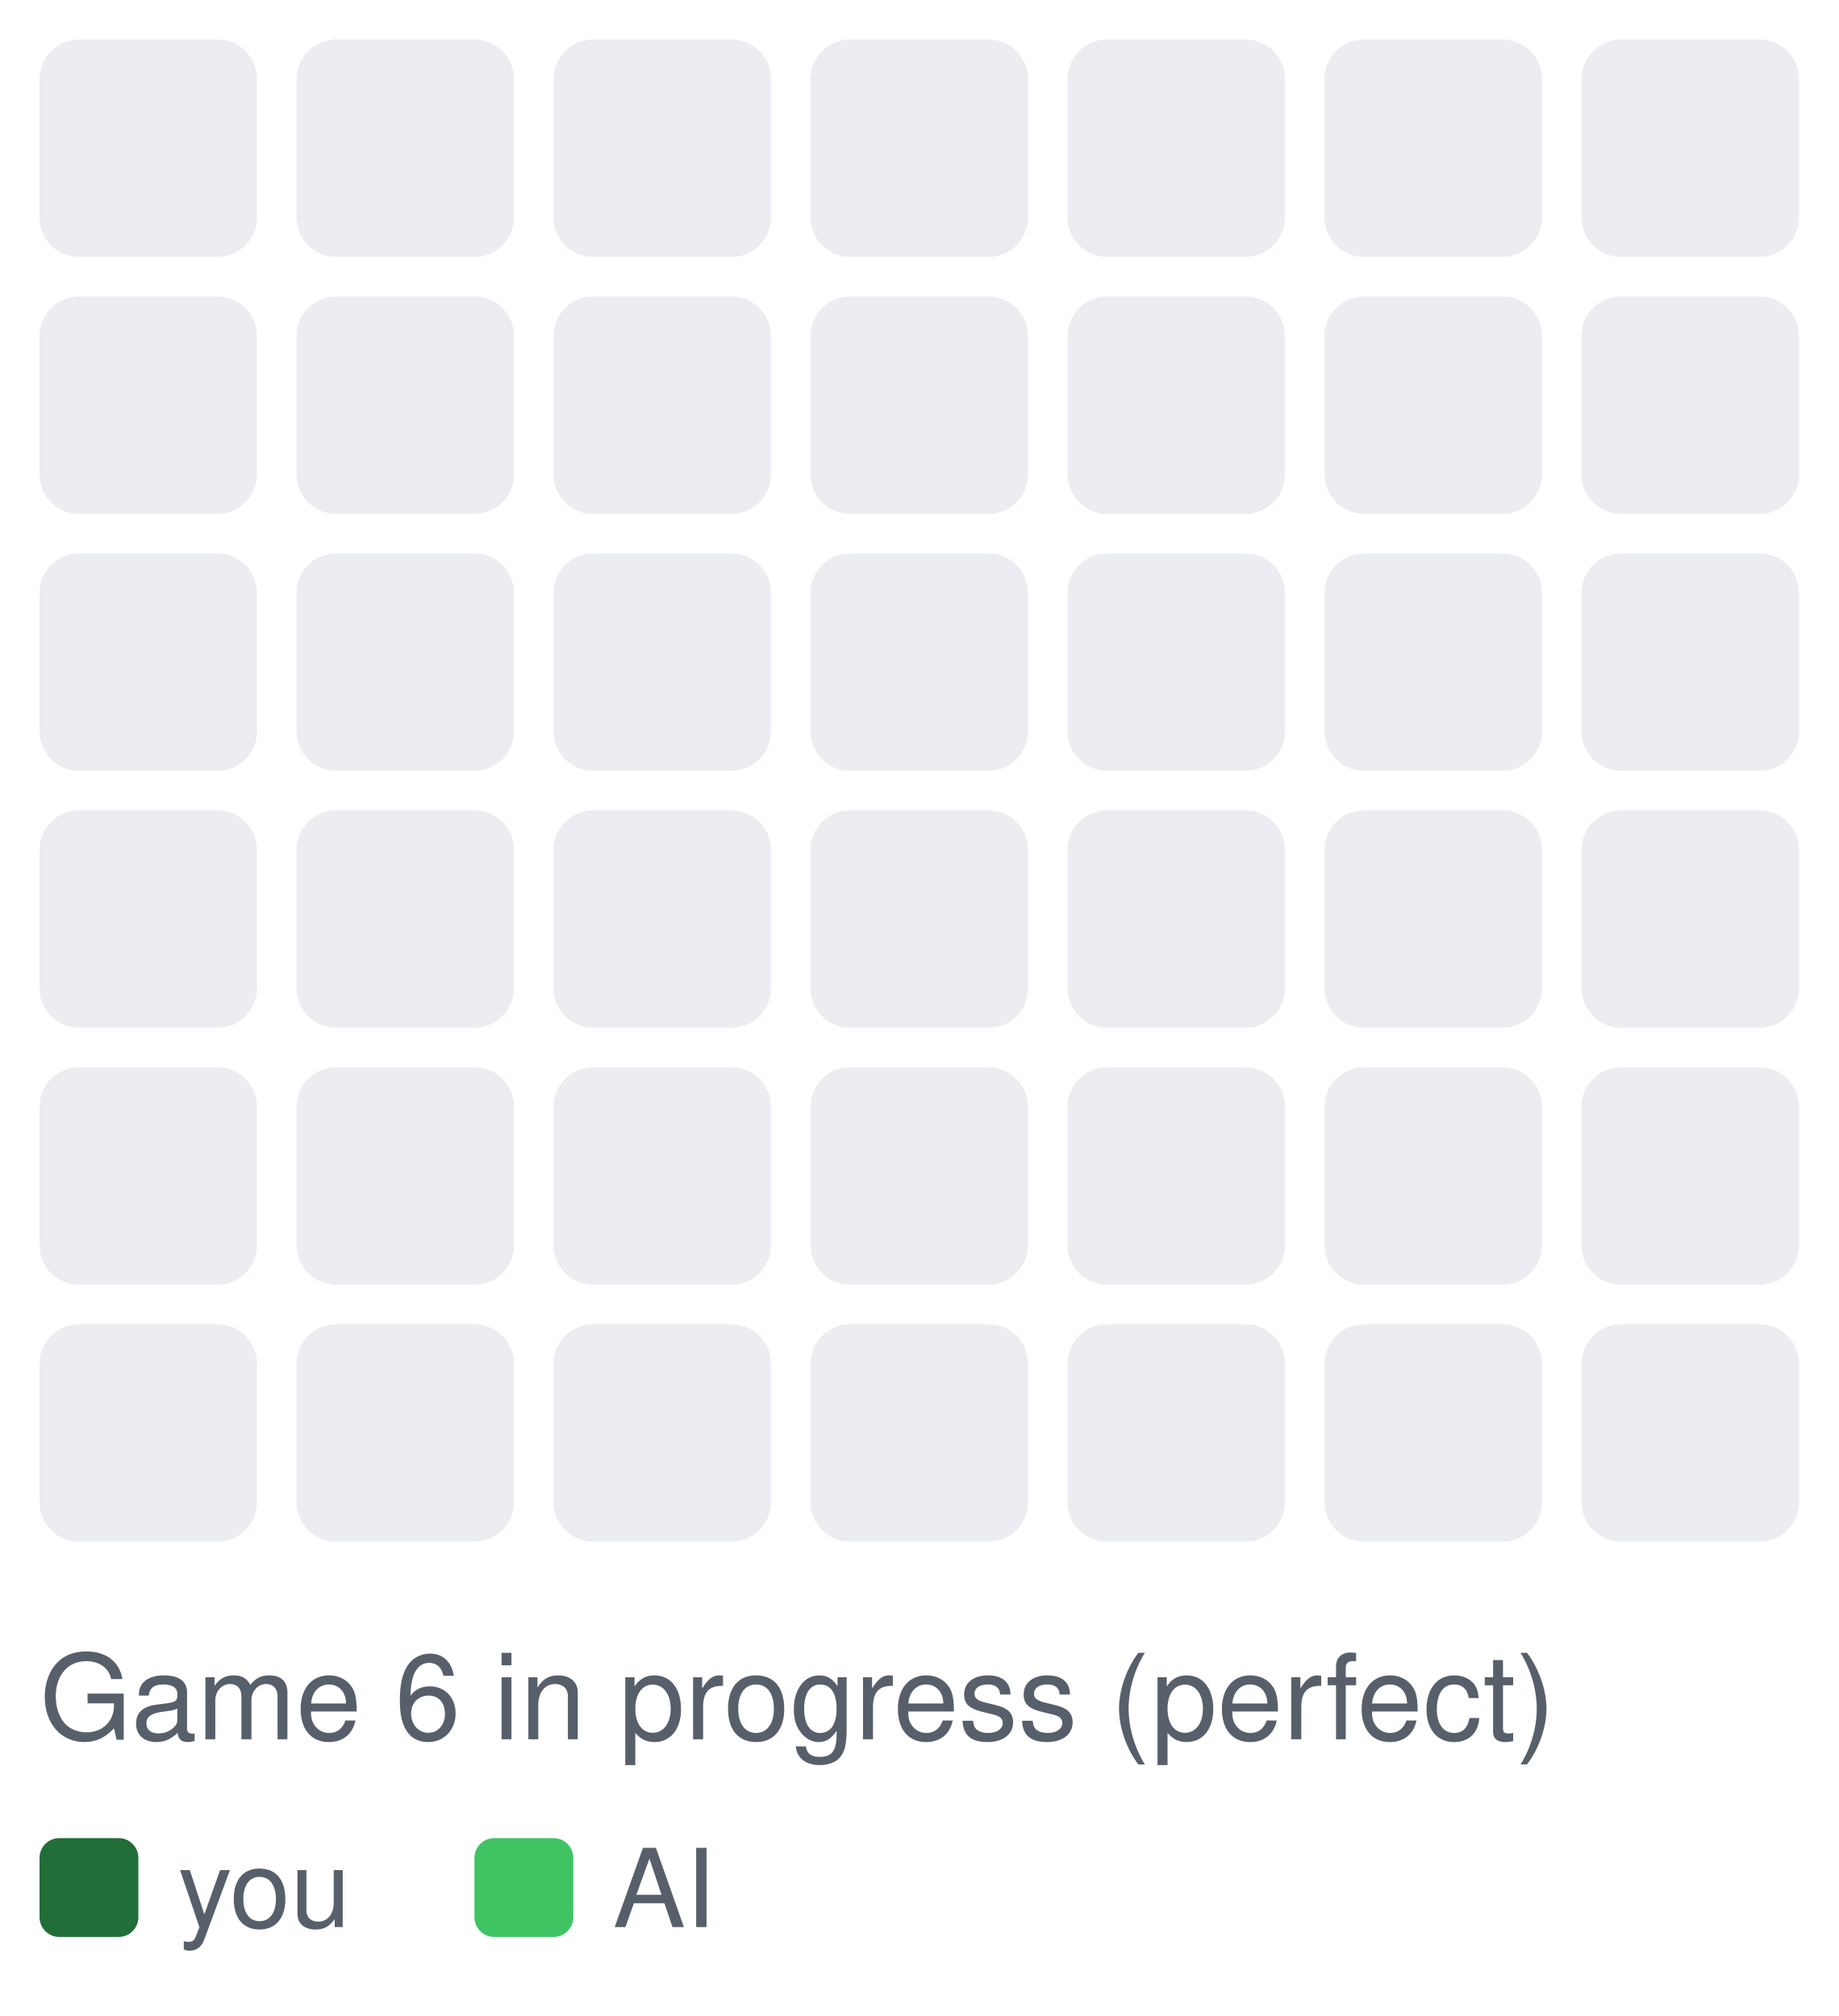
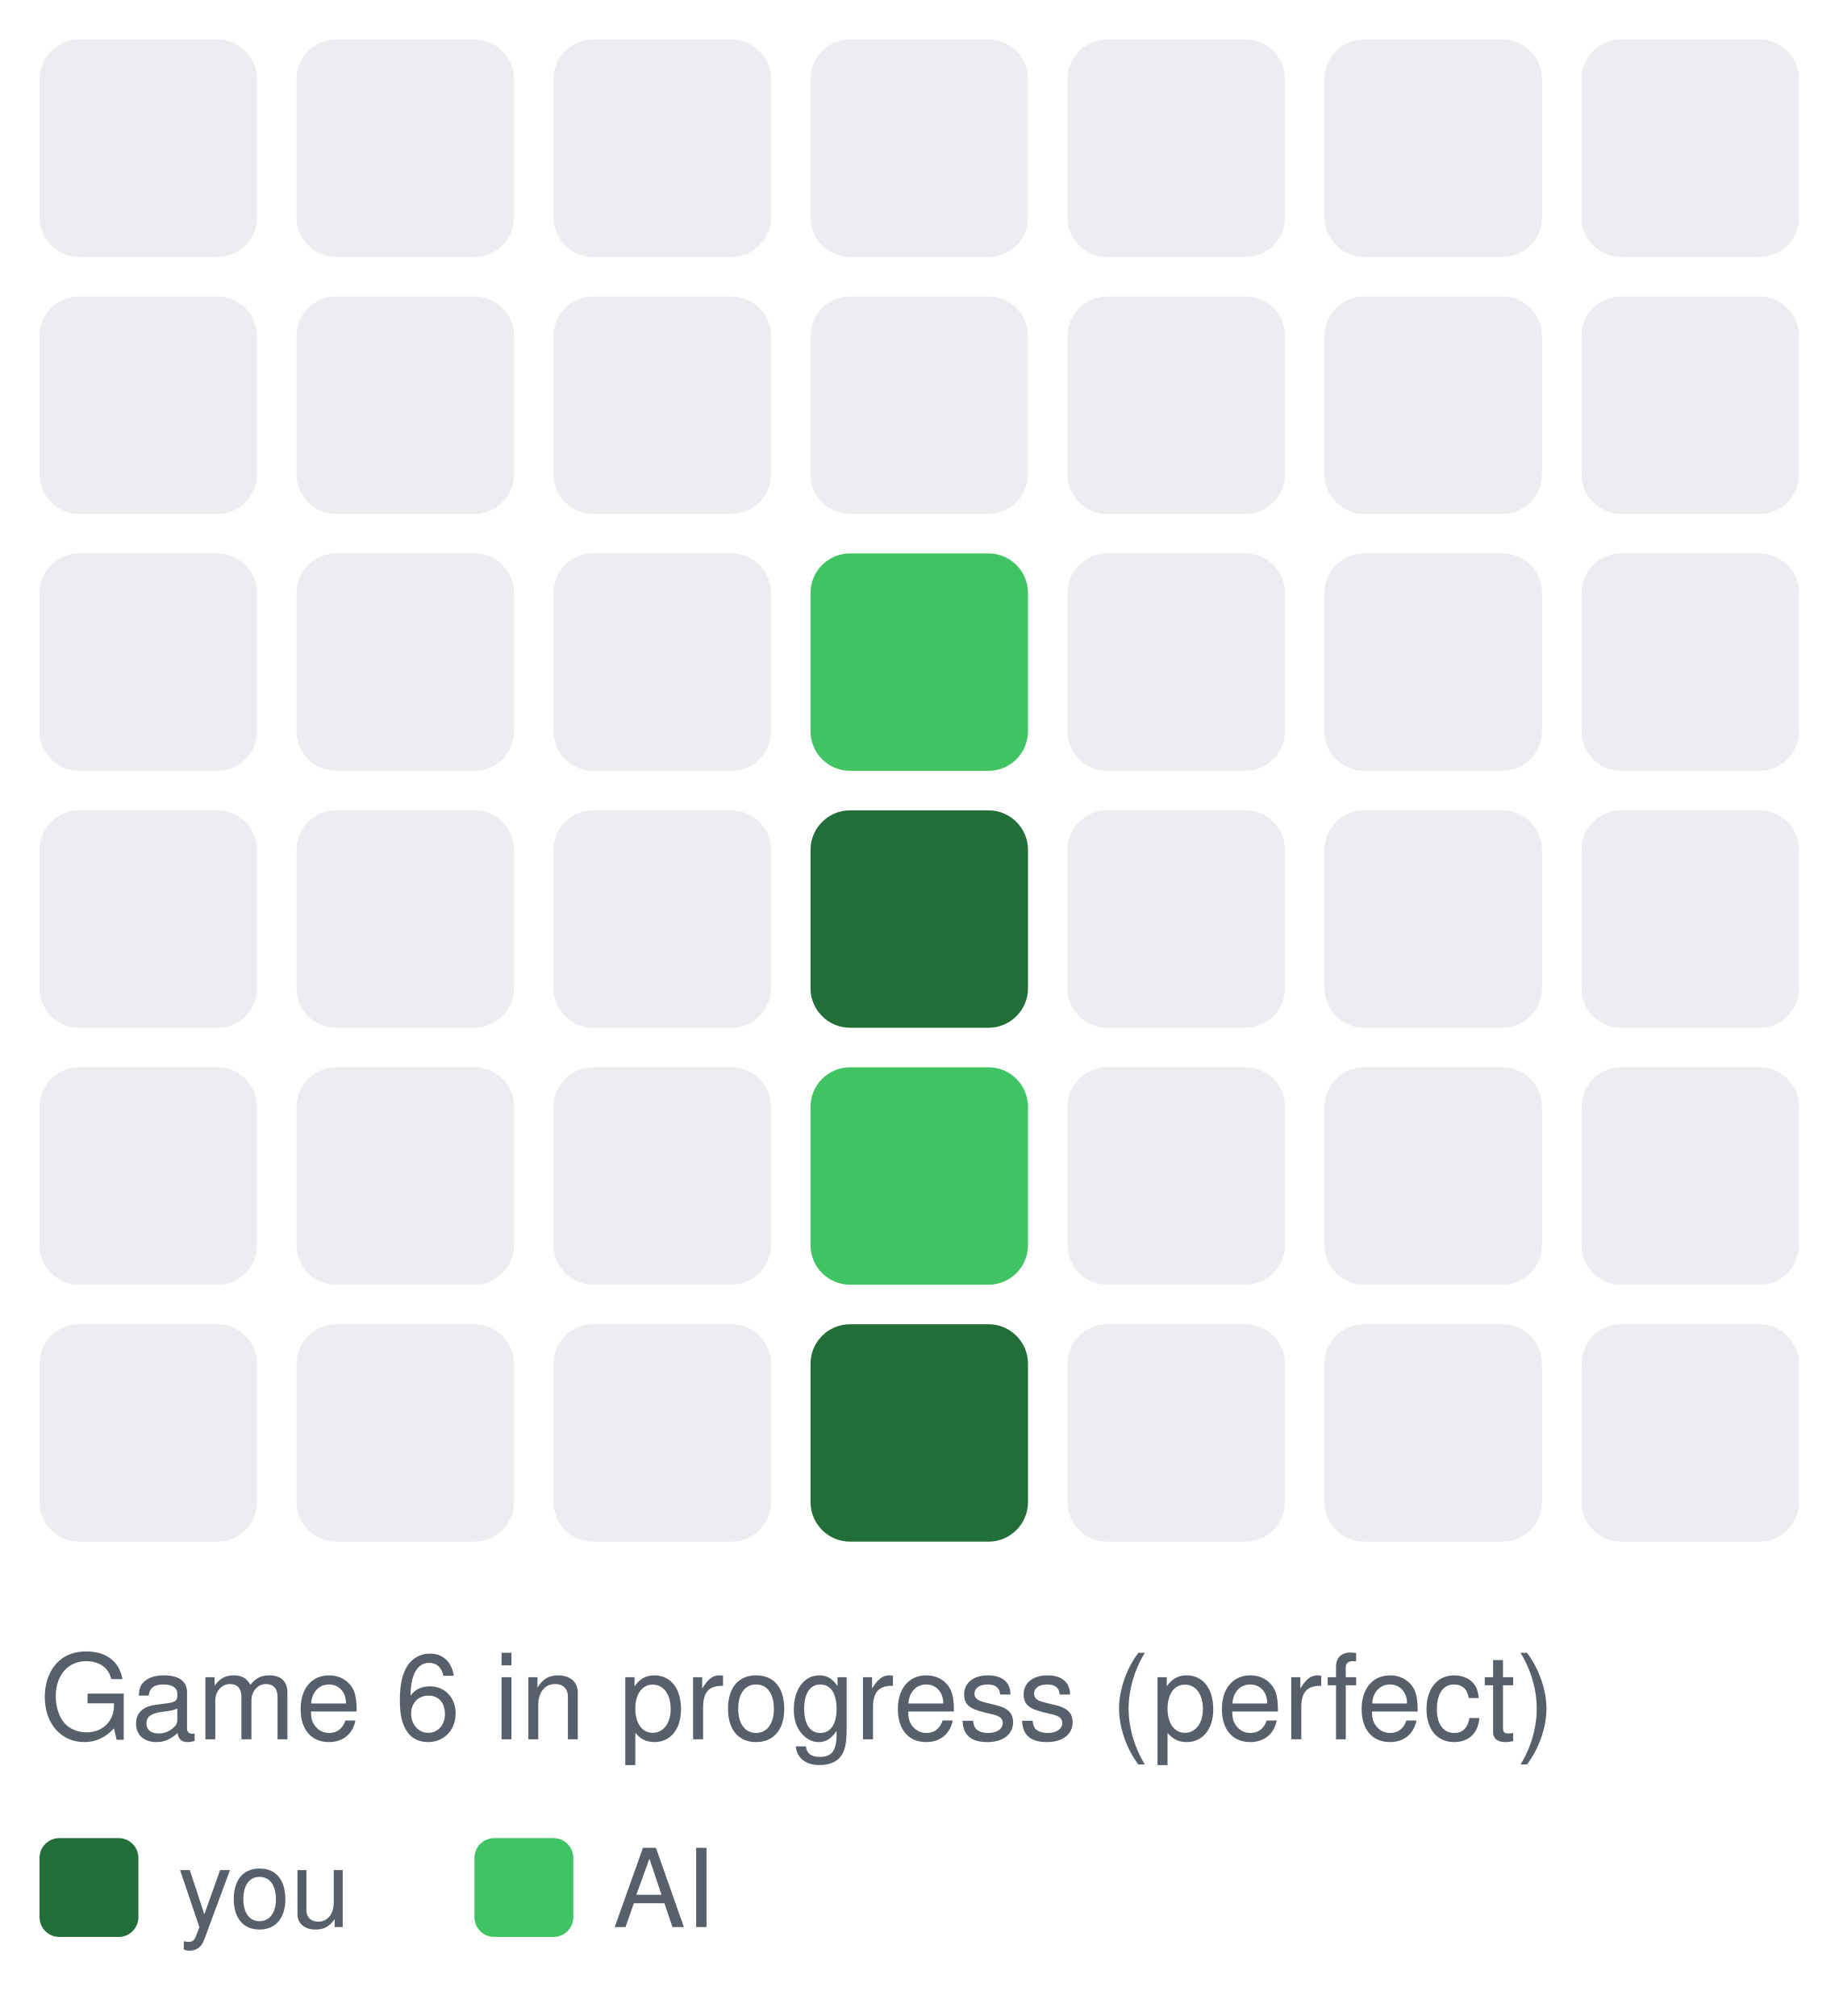
<svg xmlns="http://www.w3.org/2000/svg" width="186" height="204" viewBox="0 0 186 204" role="img" aria-label="Commit Four: Game 6 in progress (perfect)">
  <rect x="4" y="134" width="22" height="22" rx="4" fill="#ebedf0" />
  <rect x="4" y="108" width="22" height="22" rx="4" fill="#ebedf0" />
  <rect x="4" y="82" width="22" height="22" rx="4" fill="#ebedf0" />
  <rect x="4" y="56" width="22" height="22" rx="4" fill="#ebedf0" />
  <rect x="4" y="30" width="22" height="22" rx="4" fill="#ebedf0" />
  <rect x="4" y="4" width="22" height="22" rx="4" fill="#ebedf0" />
  <rect x="30" y="134" width="22" height="22" rx="4" fill="#ebedf0" />
  <rect x="30" y="108" width="22" height="22" rx="4" fill="#ebedf0" />
  <rect x="30" y="82" width="22" height="22" rx="4" fill="#ebedf0" />
  <rect x="30" y="56" width="22" height="22" rx="4" fill="#ebedf0" />
  <rect x="30" y="30" width="22" height="22" rx="4" fill="#ebedf0" />
  <rect x="30" y="4" width="22" height="22" rx="4" fill="#ebedf0" />
  <rect x="56" y="134" width="22" height="22" rx="4" fill="#ebedf0" />
  <rect x="56" y="108" width="22" height="22" rx="4" fill="#ebedf0" />
  <rect x="56" y="82" width="22" height="22" rx="4" fill="#ebedf0" />
  <rect x="56" y="56" width="22" height="22" rx="4" fill="#ebedf0" />
  <rect x="56" y="30" width="22" height="22" rx="4" fill="#ebedf0" />
  <rect x="56" y="4" width="22" height="22" rx="4" fill="#ebedf0" />
-   <rect x="82" y="134" width="22" height="22" rx="4" fill="#ebedf0" />
-   <rect x="82" y="108" width="22" height="22" rx="4" fill="#ebedf0" />
-   <rect x="82" y="82" width="22" height="22" rx="4" fill="#ebedf0" />
-   <rect x="82" y="56" width="22" height="22" rx="4" fill="#ebedf0" />
+   <rect x="82" y="134" width="22" height="22" rx="4" fill="#216e39" />
+   <rect x="82" y="108" width="22" height="22" rx="4" fill="#40c463" />
+   <rect x="82" y="82" width="22" height="22" rx="4" fill="#216e39" />
+   <rect x="82" y="56" width="22" height="22" rx="4" fill="#40c463" />
  <rect x="82" y="30" width="22" height="22" rx="4" fill="#ebedf0" />
  <rect x="82" y="4" width="22" height="22" rx="4" fill="#ebedf0" />
  <rect x="108" y="134" width="22" height="22" rx="4" fill="#ebedf0" />
  <rect x="108" y="108" width="22" height="22" rx="4" fill="#ebedf0" />
  <rect x="108" y="82" width="22" height="22" rx="4" fill="#ebedf0" />
  <rect x="108" y="56" width="22" height="22" rx="4" fill="#ebedf0" />
  <rect x="108" y="30" width="22" height="22" rx="4" fill="#ebedf0" />
  <rect x="108" y="4" width="22" height="22" rx="4" fill="#ebedf0" />
  <rect x="134" y="134" width="22" height="22" rx="4" fill="#ebedf0" />
  <rect x="134" y="108" width="22" height="22" rx="4" fill="#ebedf0" />
  <rect x="134" y="82" width="22" height="22" rx="4" fill="#ebedf0" />
  <rect x="134" y="56" width="22" height="22" rx="4" fill="#ebedf0" />
  <rect x="134" y="30" width="22" height="22" rx="4" fill="#ebedf0" />
  <rect x="134" y="4" width="22" height="22" rx="4" fill="#ebedf0" />
  <rect x="160" y="134" width="22" height="22" rx="4" fill="#ebedf0" />
  <rect x="160" y="108" width="22" height="22" rx="4" fill="#ebedf0" />
  <rect x="160" y="82" width="22" height="22" rx="4" fill="#ebedf0" />
  <rect x="160" y="56" width="22" height="22" rx="4" fill="#ebedf0" />
  <rect x="160" y="30" width="22" height="22" rx="4" fill="#ebedf0" />
  <rect x="160" y="4" width="22" height="22" rx="4" fill="#ebedf0" />
  <text x="4" y="176" font-family="-apple-system,Segoe UI,Helvetica,Arial,sans-serif" font-size="12" fill="#57606a">Game 6 in progress (perfect)</text>
  <rect x="4" y="186" width="10" height="10" rx="2" fill="#216e39" />
  <text x="18" y="195" font-family="-apple-system,Segoe UI,Helvetica,Arial,sans-serif" font-size="11" fill="#57606a">you</text>
  <rect x="48" y="186" width="10" height="10" rx="2" fill="#40c463" />
  <text x="62" y="195" font-family="-apple-system,Segoe UI,Helvetica,Arial,sans-serif" font-size="11" fill="#57606a">AI</text>
</svg>
